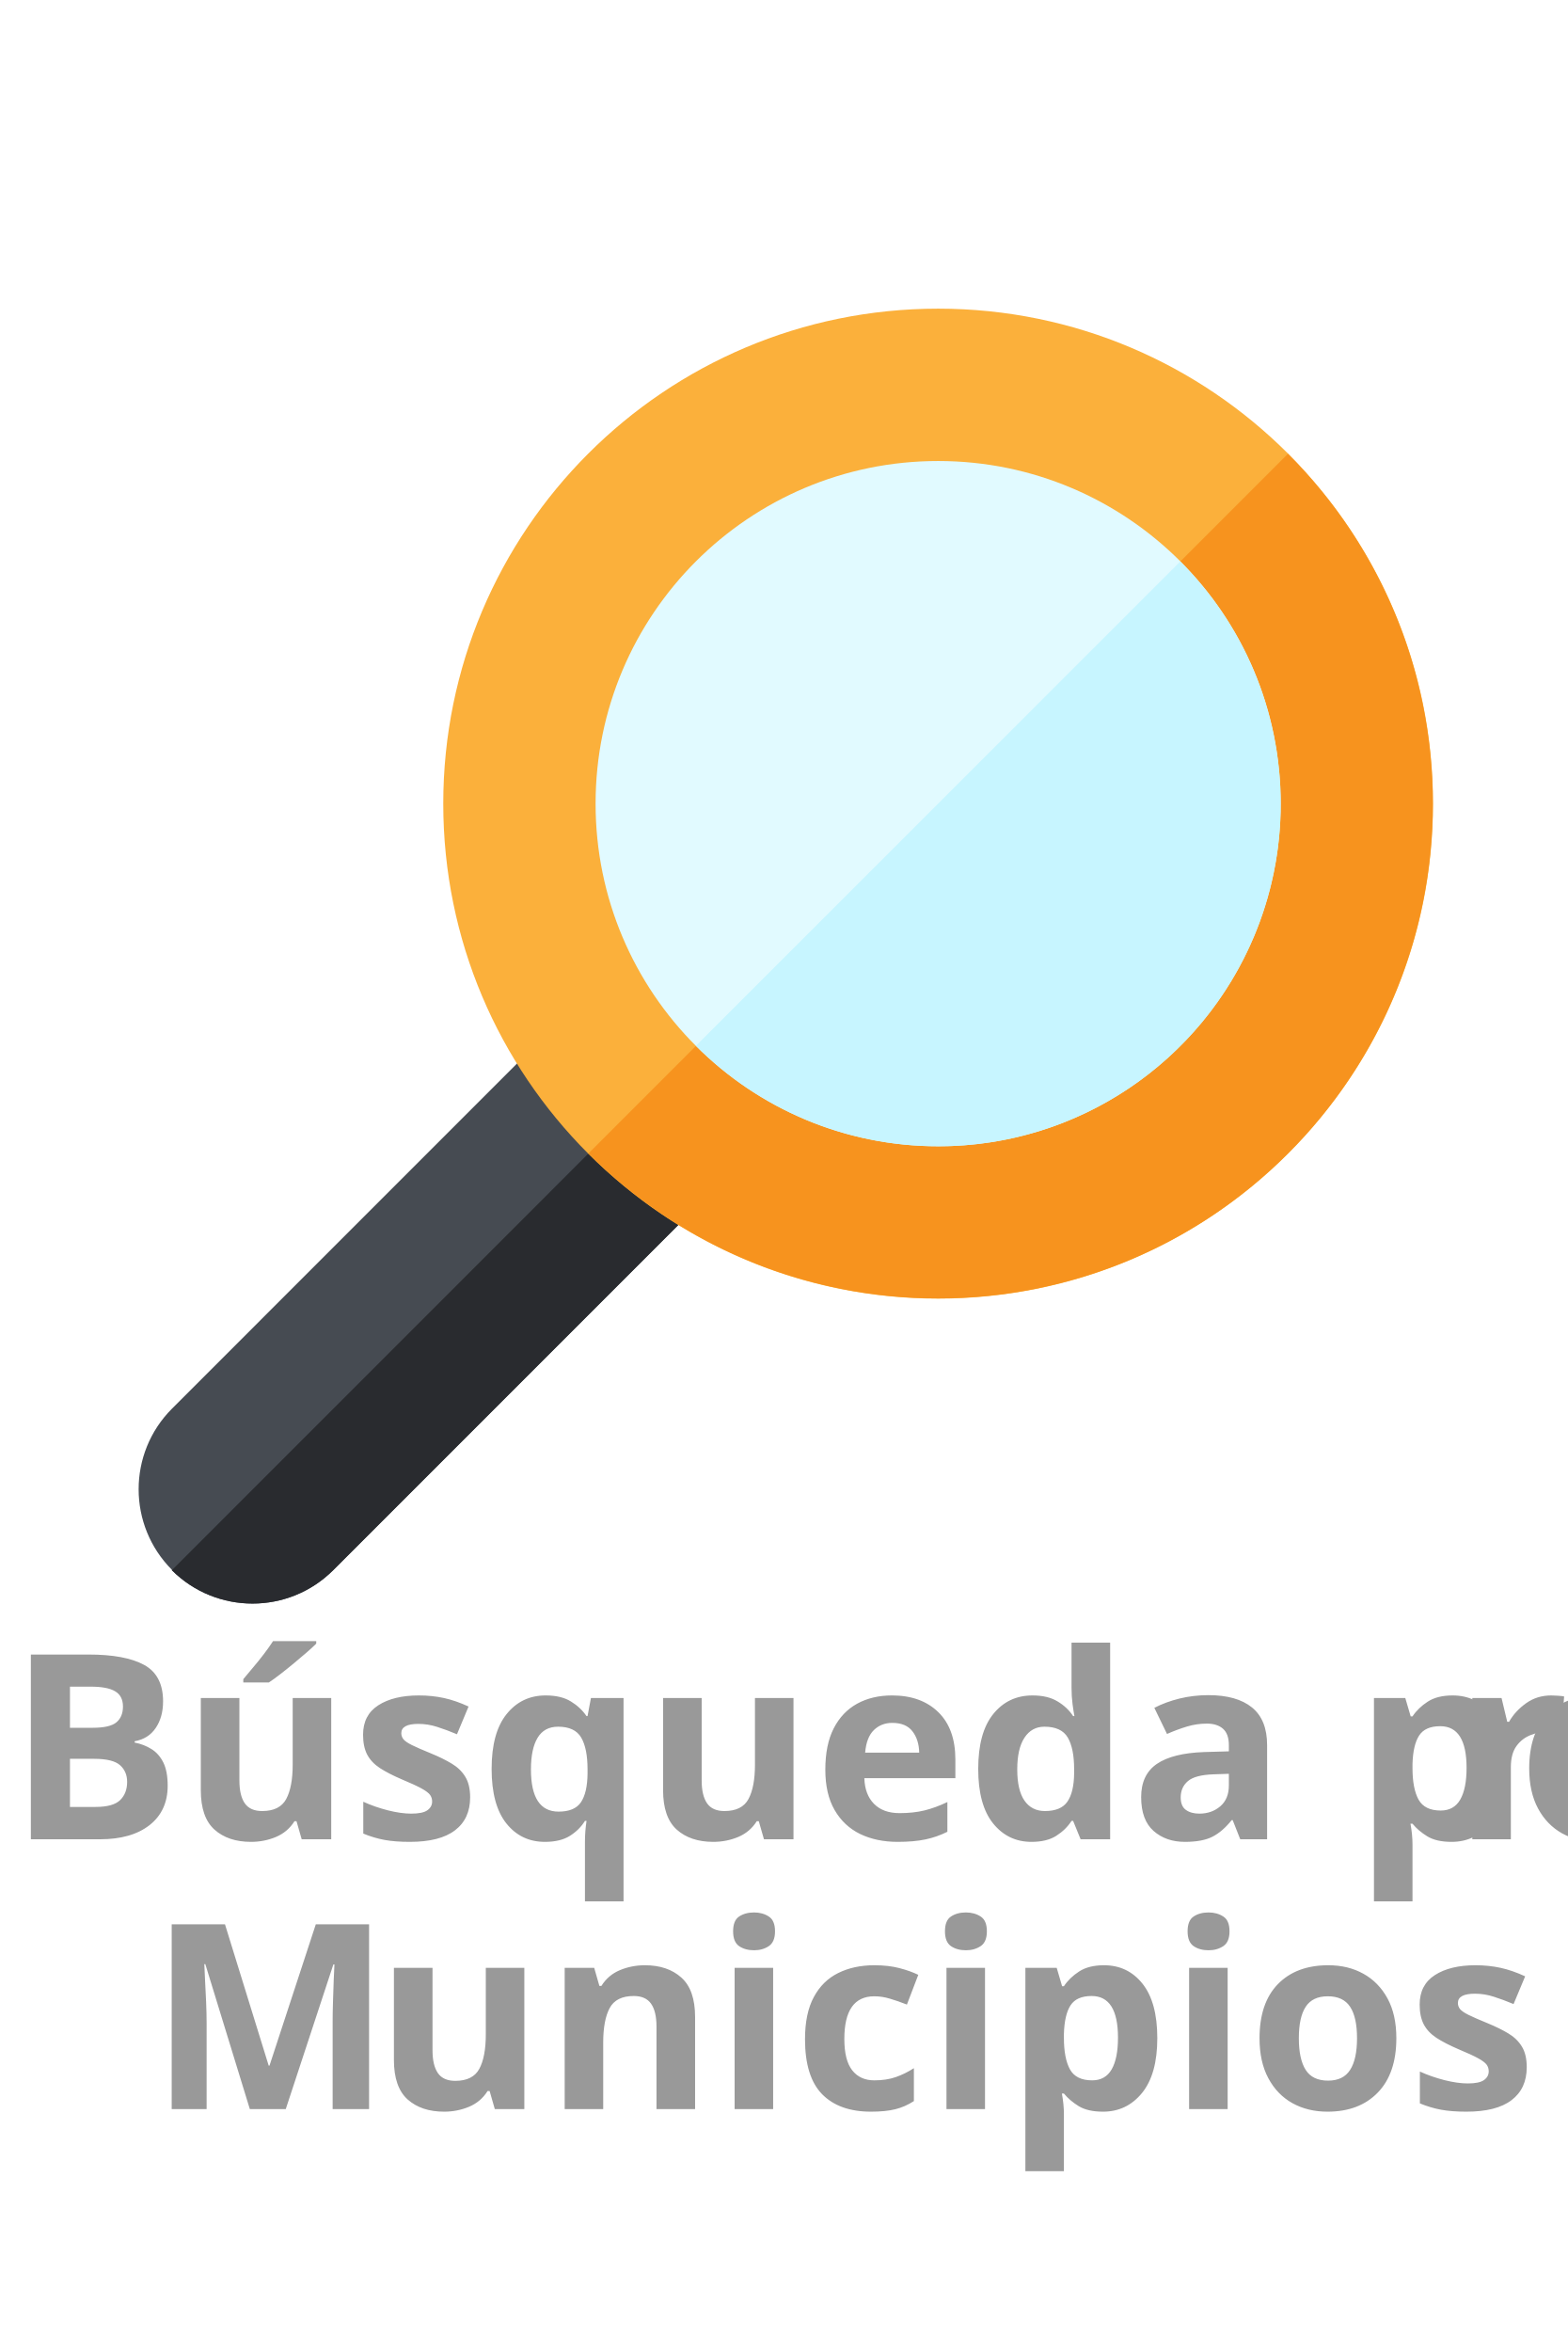
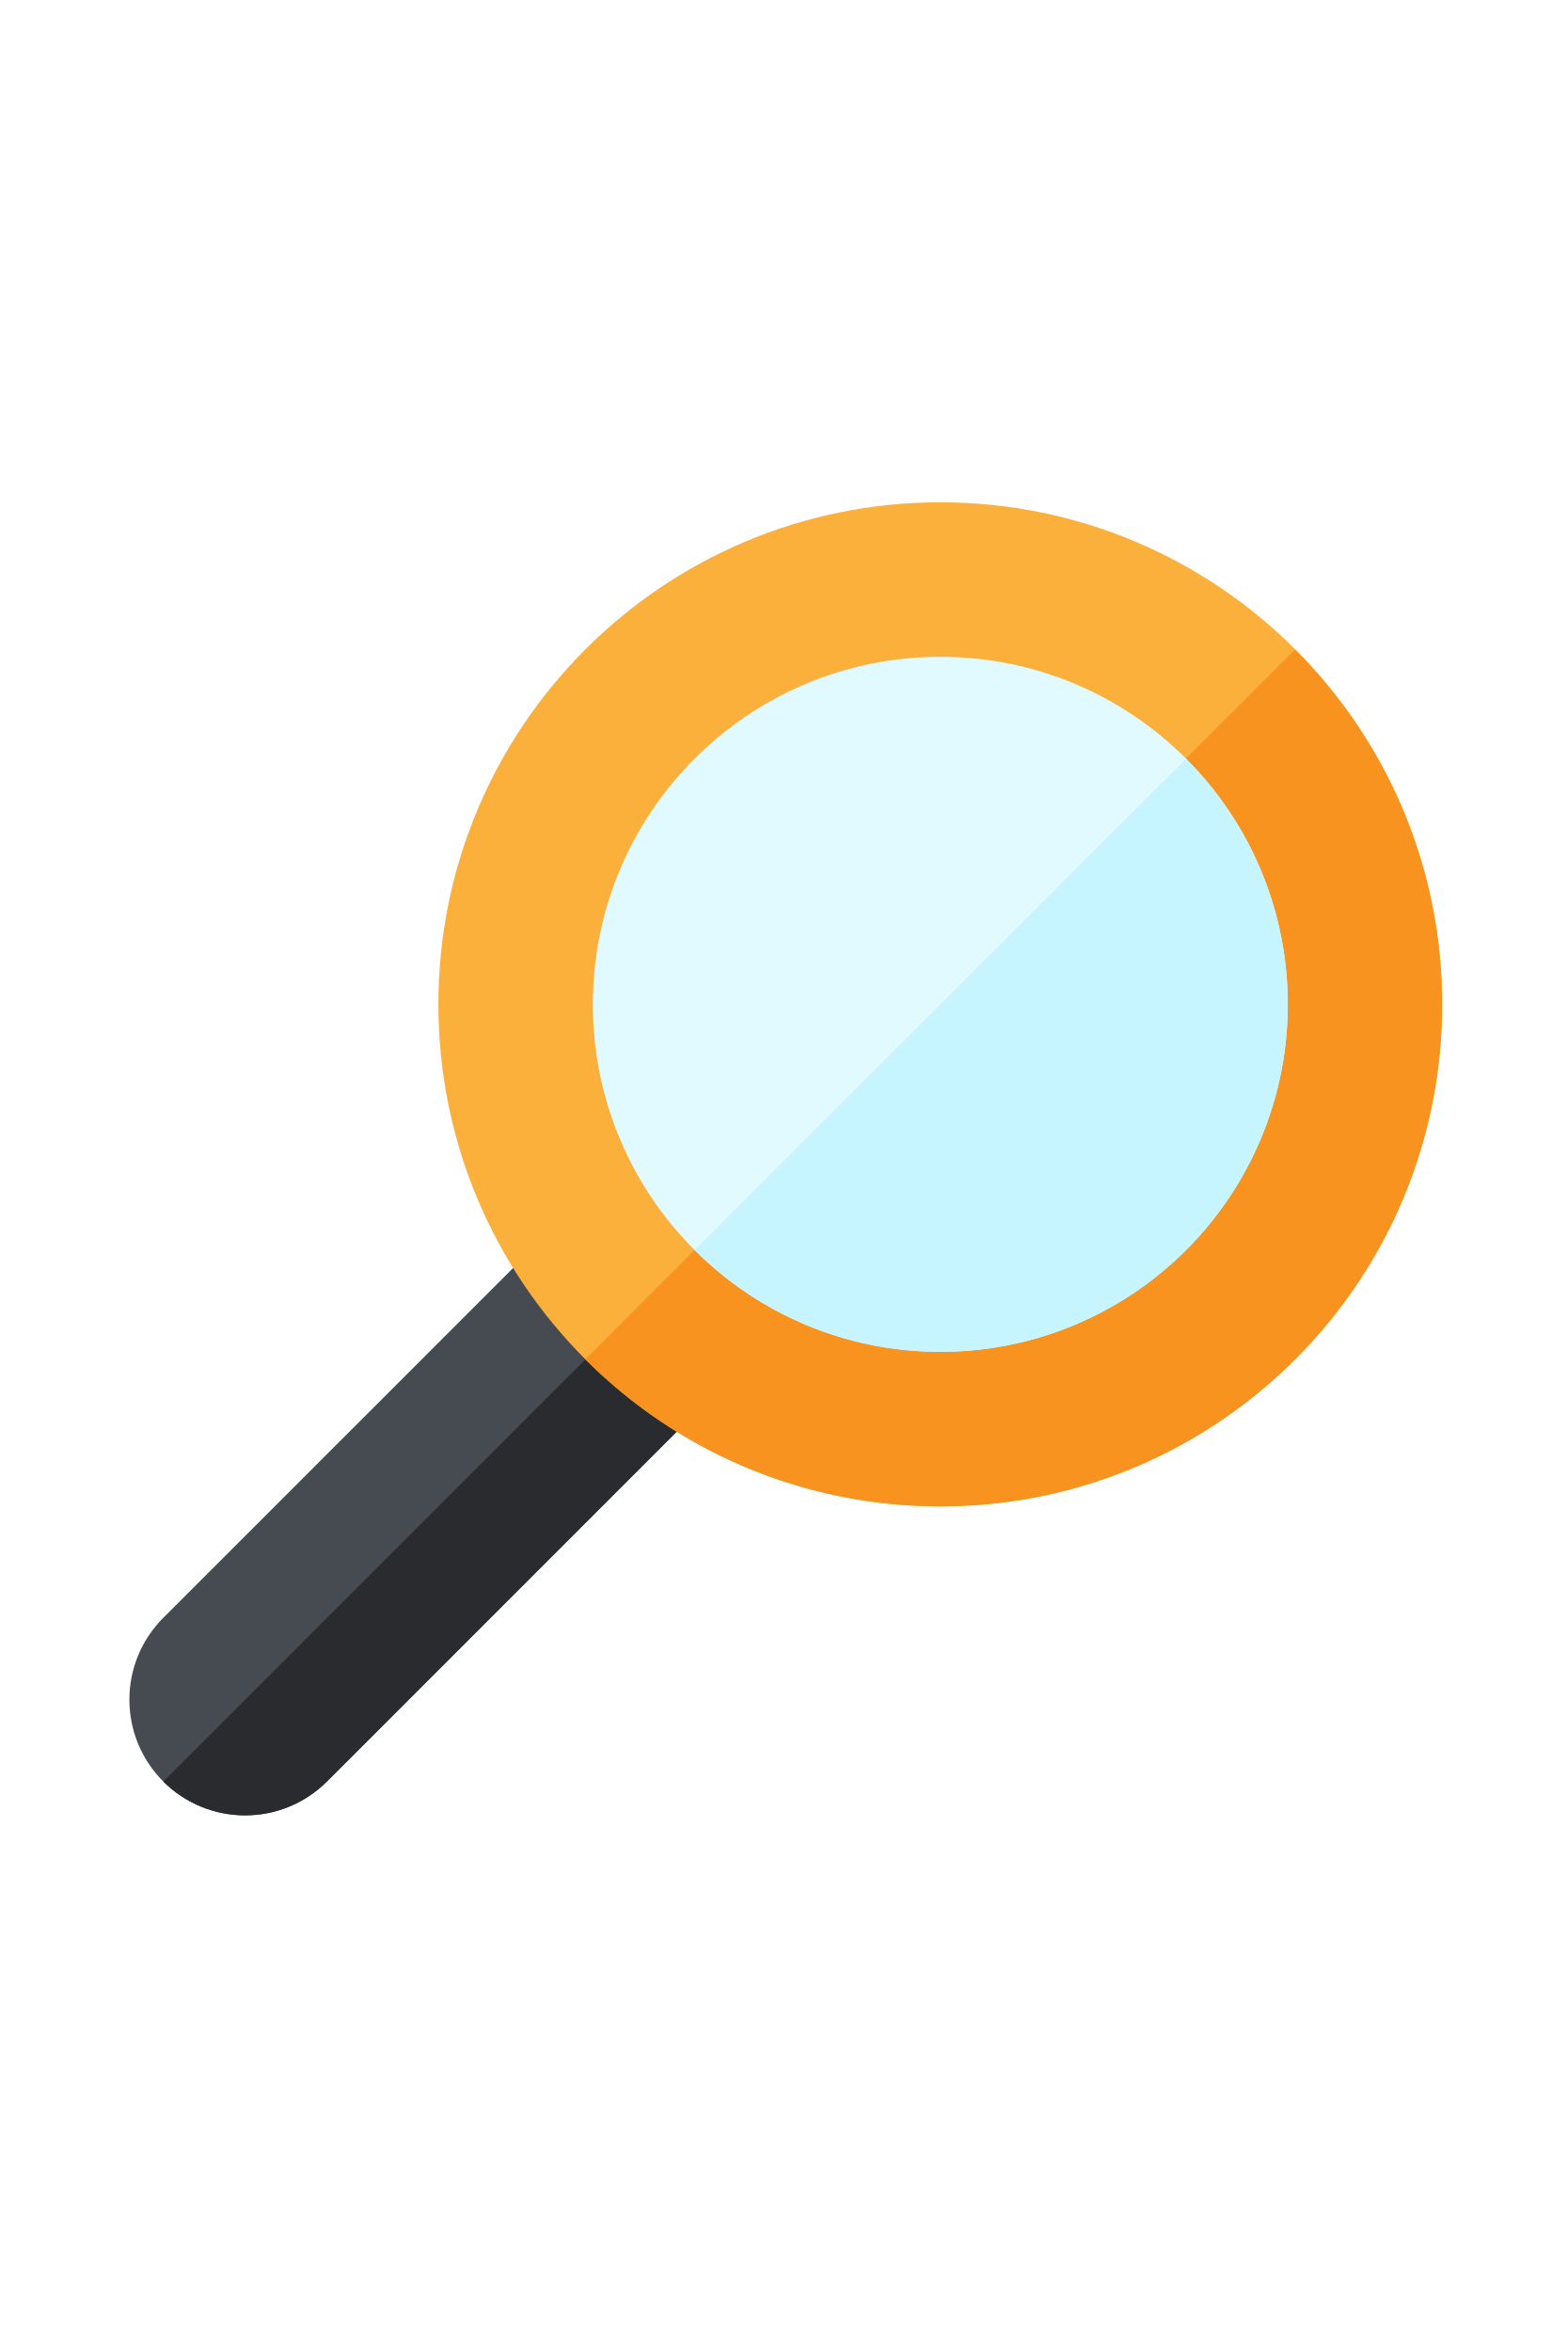
<svg xmlns="http://www.w3.org/2000/svg" id="Municipios_de_la_provincia_de_Santa_Cruz_de_Tenerife" data-name="Municipios de la provincia de Santa Cruz de Tenerife" viewBox="0 0 340.16 510.24">
  <defs>
-     <style>.cls-1{font-size:56.13px;fill:#999;font-family:ZillaSlab-SemiBold, Zilla Slab;font-weight:700;}.cls-2{letter-spacing:-0.02em;}.cls-3{letter-spacing:-0.02em;}.cls-4{fill:#464b52;}.cls-5{fill:#292b2f;}.cls-6{fill:#fbb03b;}.cls-7{fill:#f7931e;}.cls-8{fill:#e1faff;}.cls-9{fill:#c7f5ff;}</style>
+     <style>.cls-1{fill:#464b52;}.cls-2{fill:#292b2f;}.cls-3{fill:#fbb03b;}.cls-4{fill:#f7931e;}.cls-5{fill:#e1faff;}.cls-6{fill:#c7f5ff;}</style>
  </defs>
-   <text class="cls-1" transform="translate(1.65 399.01)">Búsqueda po<tspan class="cls-2" x="313.44" y="0">r</tspan>
-     <tspan class="cls-3" x="30.56" y="58.53">M</tspan>
-     <tspan x="79.62" y="58.53">unicipios</tspan>
-   </text>
-   <path class="cls-4" d="M37.33,340.58a24.75,24.75,0,0,1,0-35L218.28,124.62a8.23,8.23,0,0,1,11.64,0L253.29,148a8.23,8.23,0,0,1,0,11.64l-181,181a24.78,24.78,0,0,1-35,0Z" />
-   <path class="cls-5" d="M253.29,148a8.23,8.23,0,0,1,0,11.64l-181,181a24.78,24.78,0,0,1-35,0L241.6,136.3Z" />
-   <circle class="cls-6" cx="203.56" cy="174.34" r="107.38" />
-   <path class="cls-7" d="M279.46,98.45A107.33,107.33,0,1,1,127.67,250.24Z" />
-   <circle class="cls-8" cx="203.56" cy="174.34" r="74.33" />
-   <path class="cls-9" d="M203.56,248.67A74.1,74.1,0,0,1,151,226.88L256.1,121.81a74.3,74.3,0,0,1-52.53,126.87Z" />
+   <path class="cls-1" d="M35.43,386.48a25.11,25.11,0,0,1,0-35.51L219,167.44a8.35,8.35,0,0,1,11.8,0l23.7,23.7a8.34,8.34,0,0,1,0,11.8L70.94,386.48a25.14,25.14,0,0,1-35.51,0Z" />
+   <path class="cls-2" d="M254.47,191.15a8.34,8.34,0,0,1,0,11.8L70.94,386.48a25.14,25.14,0,0,1-35.51,0L242.62,179.29Z" />
+   <circle class="cls-3" cx="204.03" cy="217.88" r="108.91" />
+   <path class="cls-4" d="M281,140.9a108.86,108.86,0,1,1-154,154Z" />
+   <circle class="cls-5" cx="204.03" cy="217.88" r="75.39" />
+   <path class="cls-6" d="M204,293.27a75.16,75.16,0,0,1-53.28-22.11L257.32,164.59A75.35,75.35,0,0,1,204,293.27Z" />
</svg>
